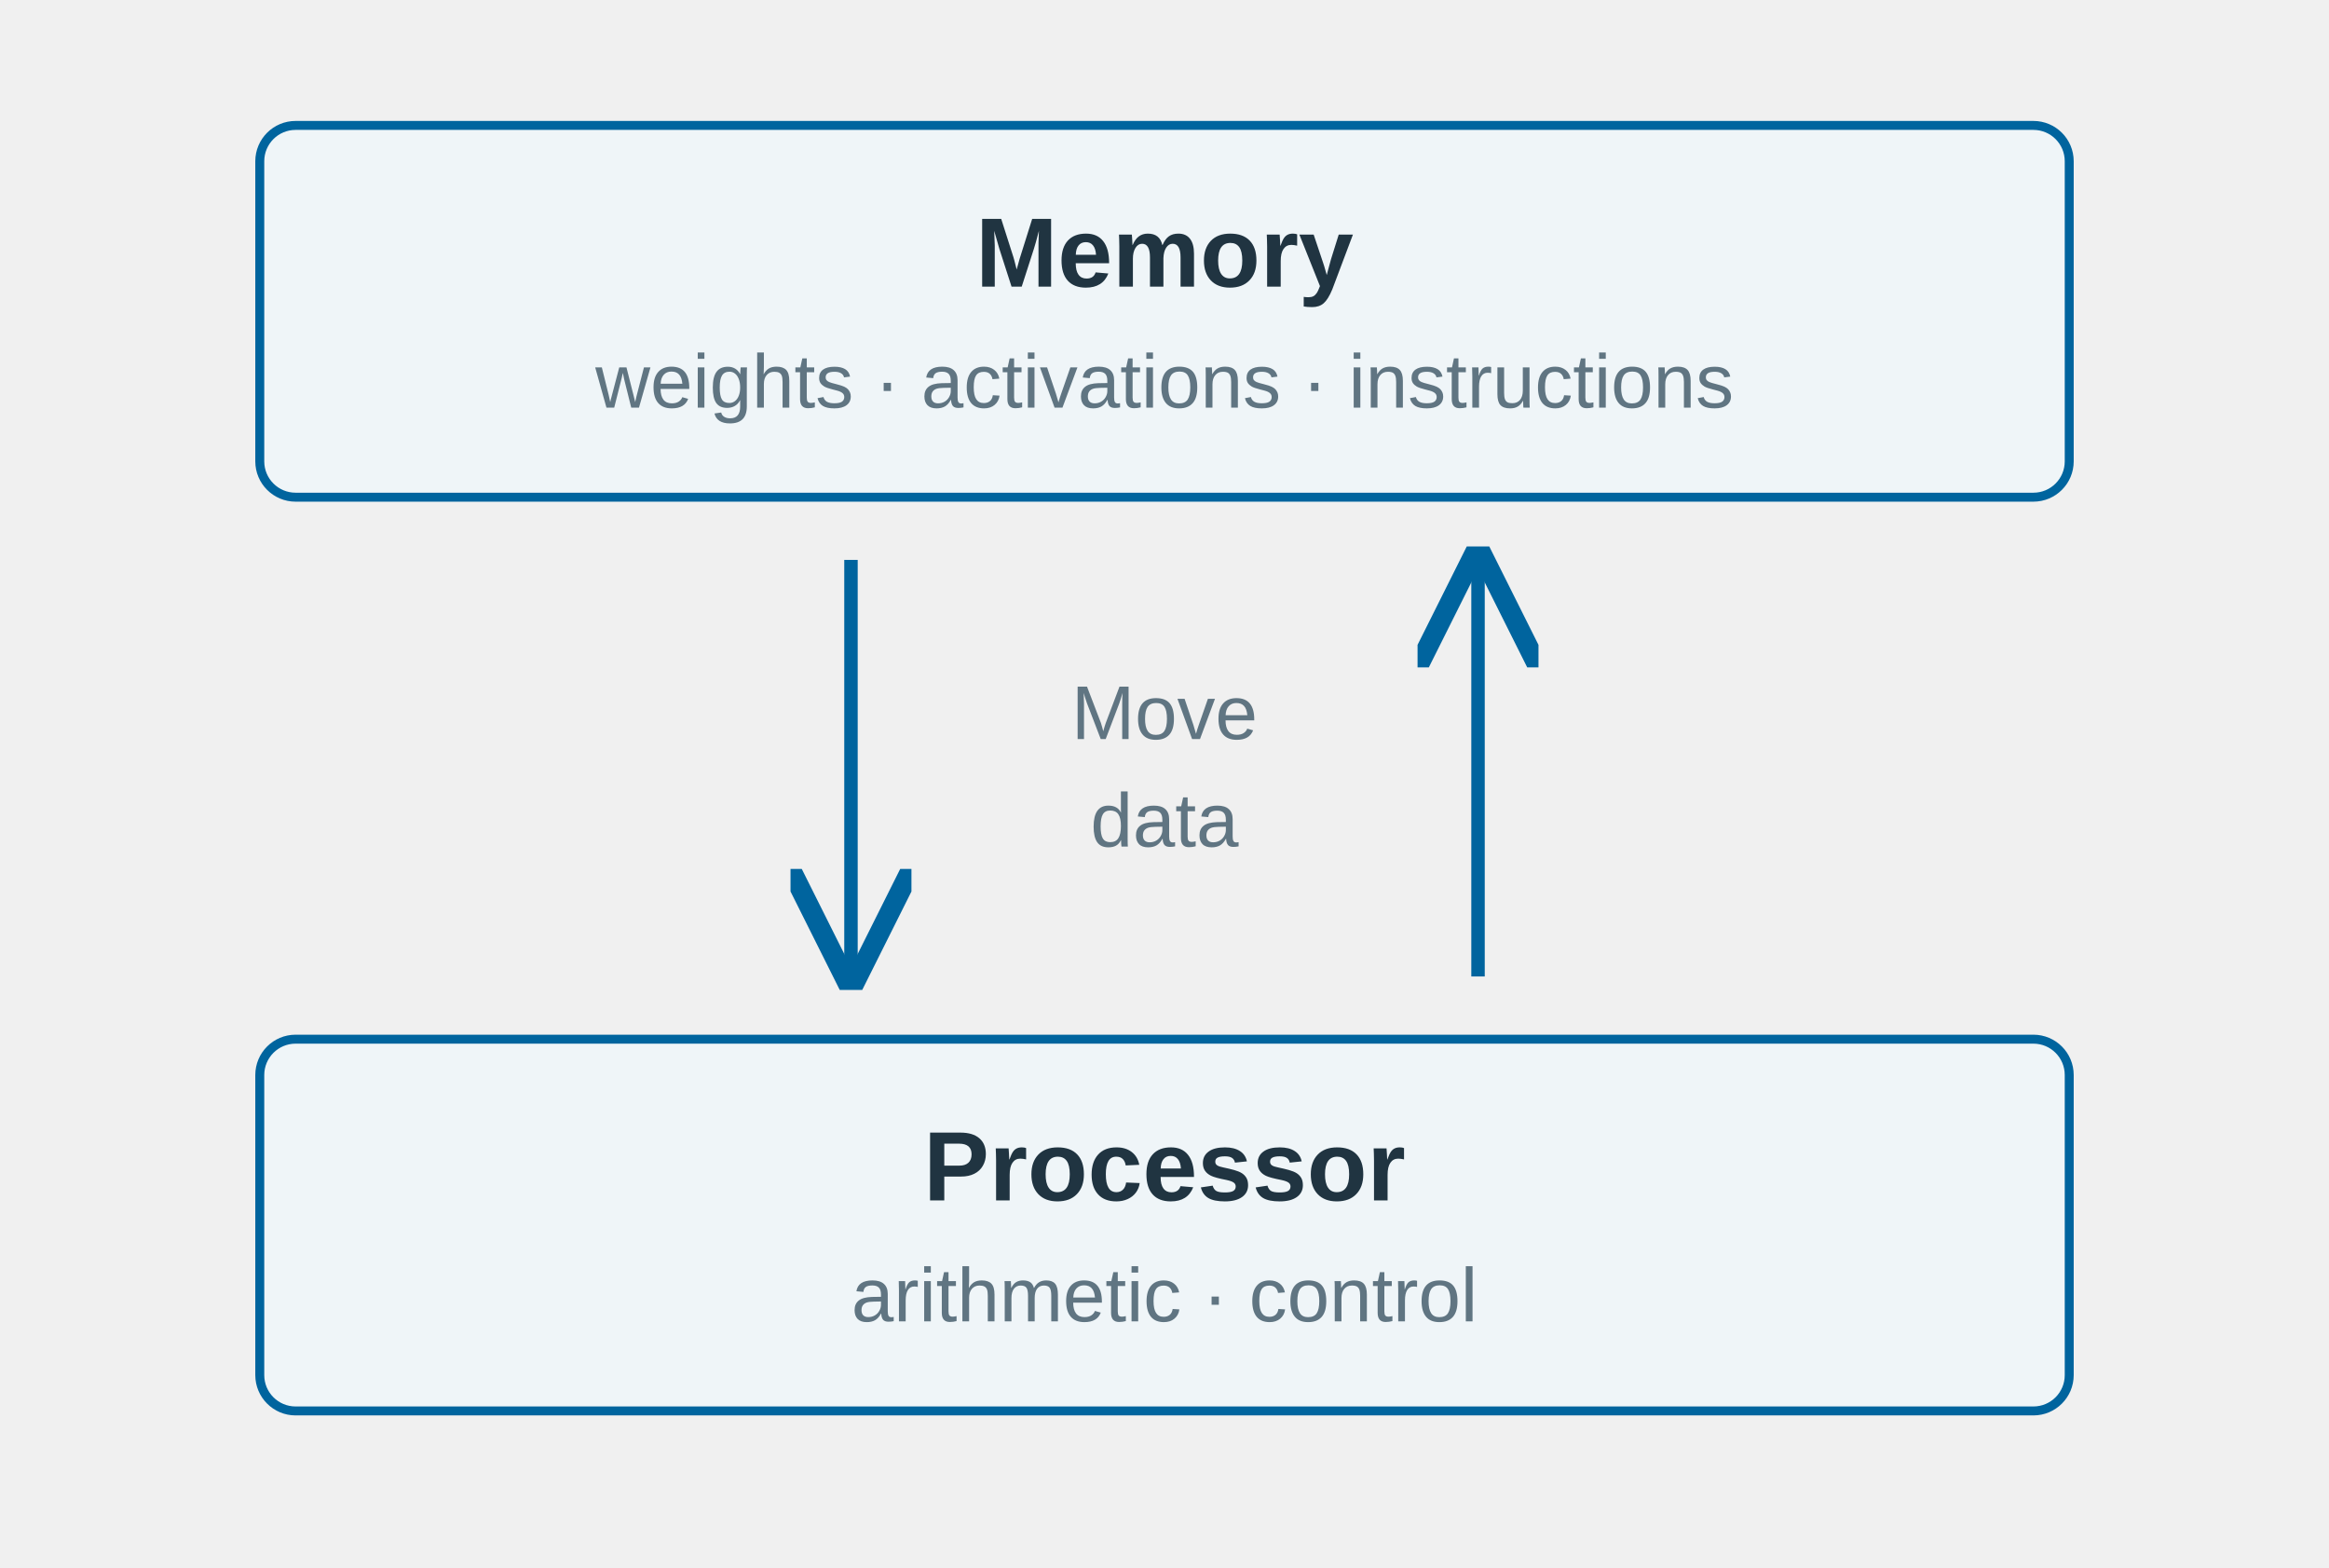
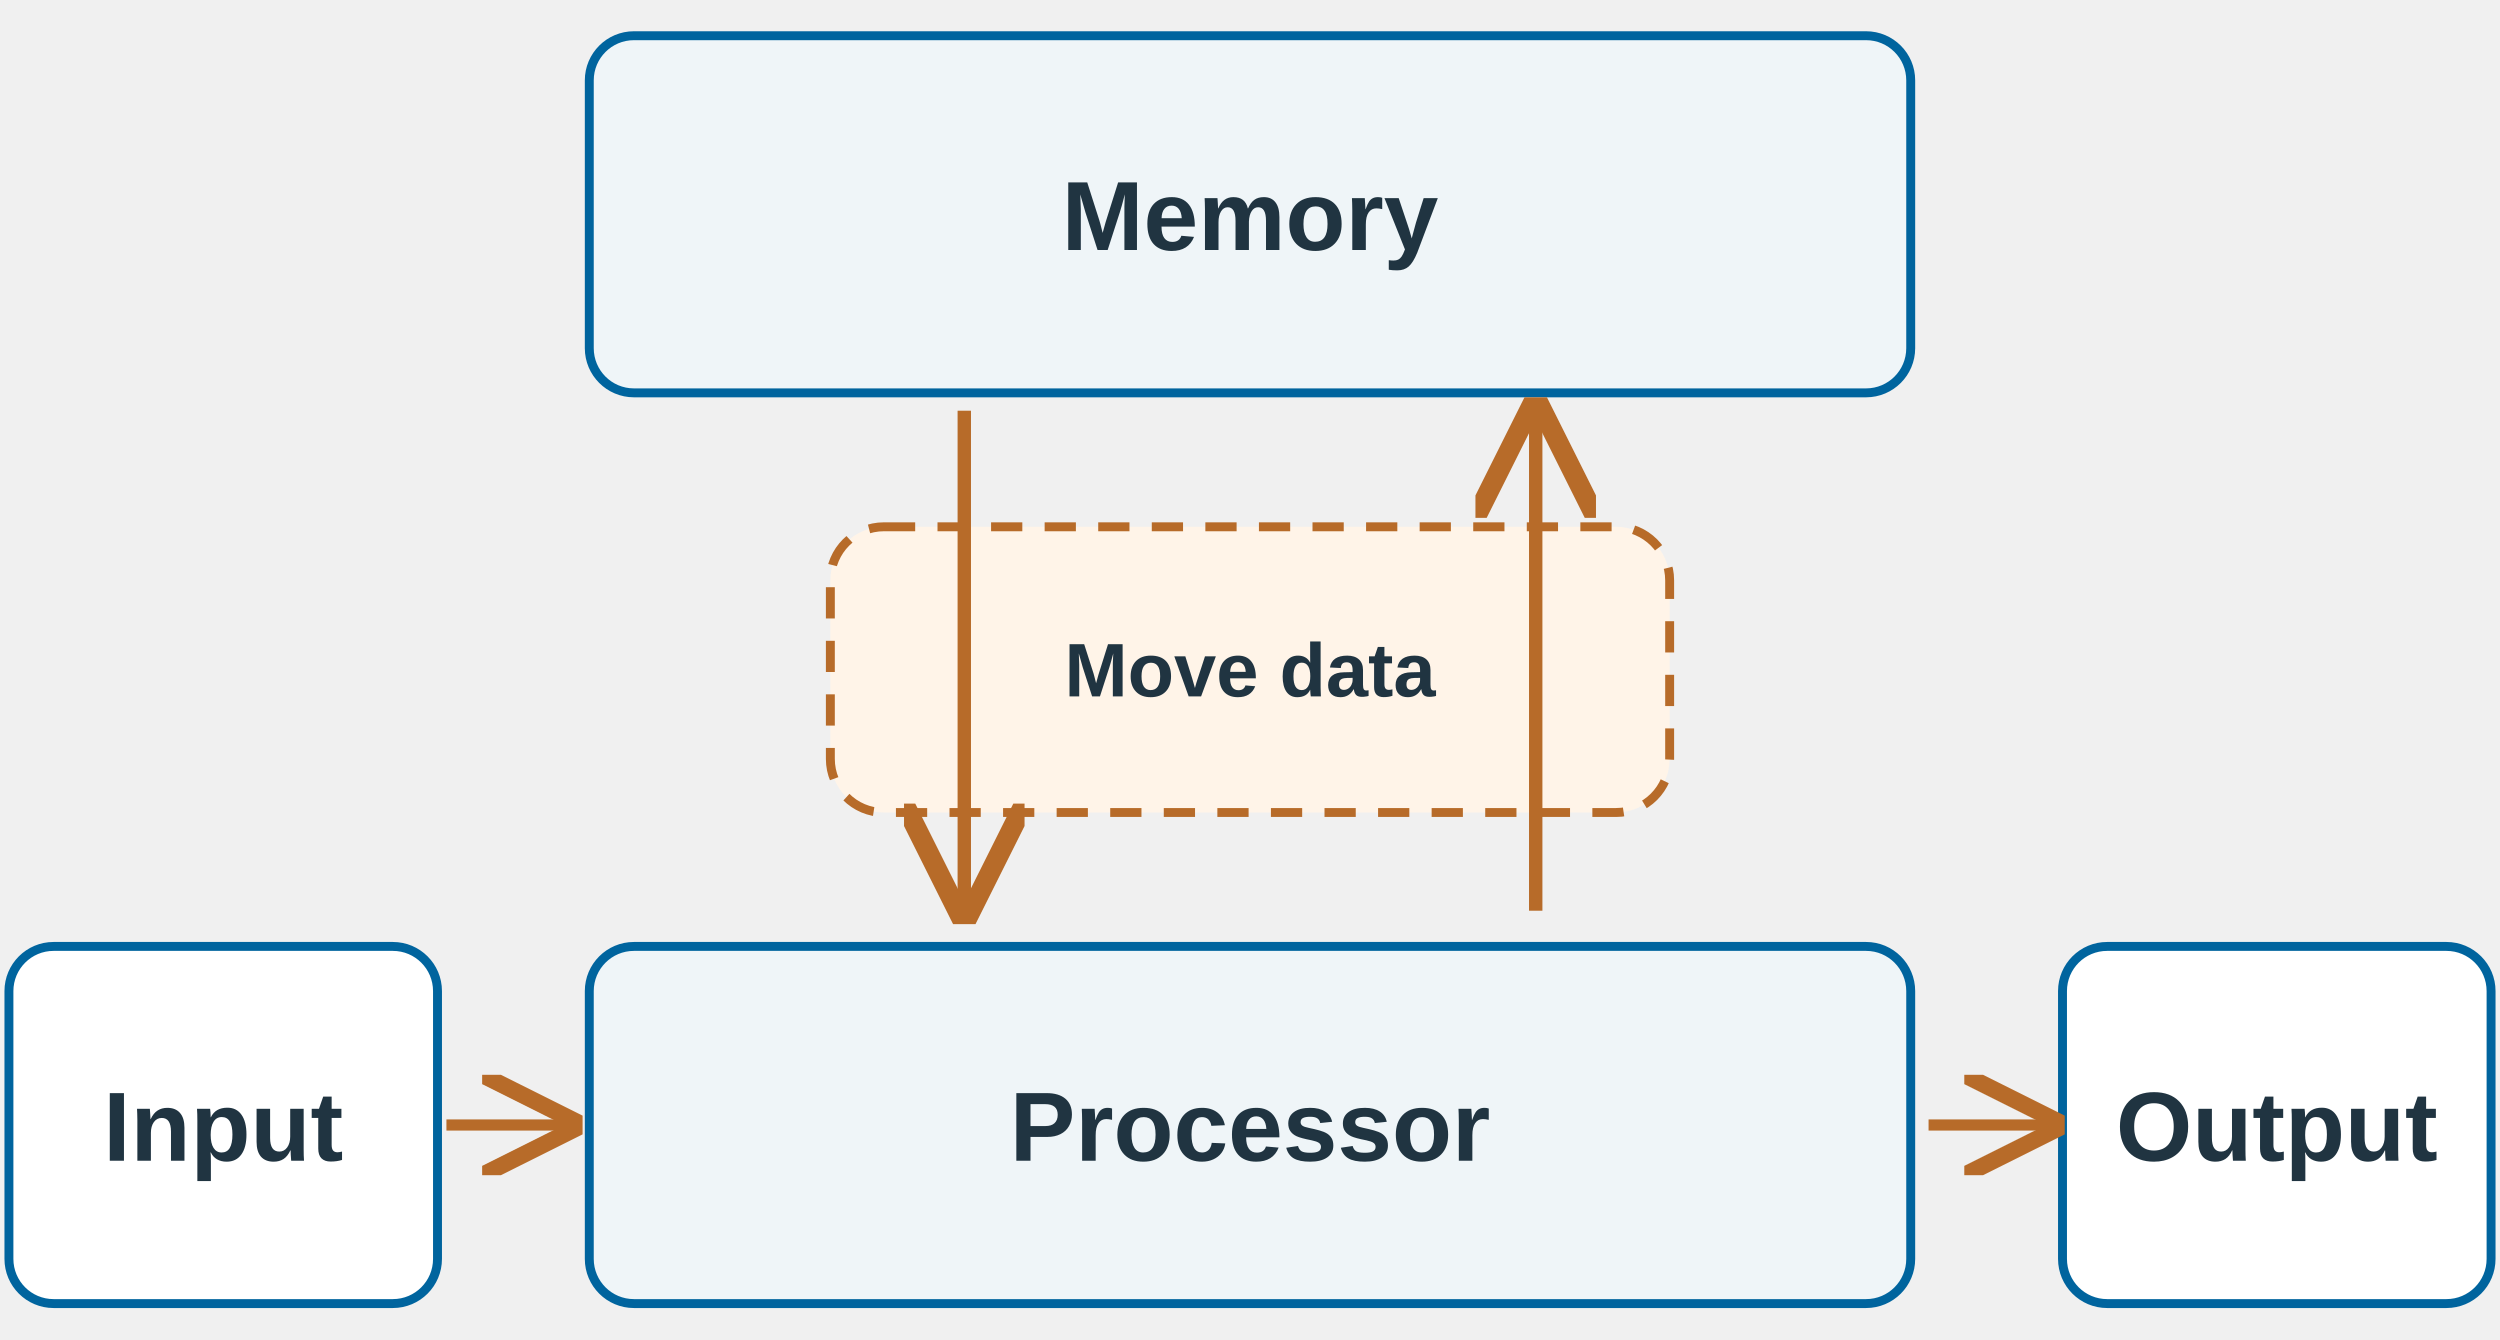
- <svg xmlns="http://www.w3.org/2000/svg" viewBox="0 0 520 350" role="img">
+ <svg xmlns="http://www.w3.org/2000/svg" viewBox="0 0 560 300" role="img">
  <style>text{font-family:Arial,sans-serif;fill:#203441}.small{font-size:17px;fill:#607582}.label{font-size:22px;font-weight:600}.blue{fill:#00649e}</style>
  <defs>
    <marker id="a" markerWidth="9" markerHeight="9" refX="8" refY="4.5" orient="auto-start-reverse">
      <path d="M0 0L9 4.5L0 9" fill="none" stroke="#00649e" stroke-width="1.5" />
    </marker>
+     <marker id="amber" markerWidth="9" markerHeight="9" refX="8" refY="4.5" orient="auto-start-reverse">
+       <path d="M0 0L9 4.5L0 9" fill="none" stroke="#b76b29" stroke-width="1.5" />
+     </marker>
  </defs>
-   <rect x="58" y="28" width="404" height="83" rx="8" fill="#eff5f8" stroke="#00649e" stroke-width="2" />
-   <text x="260" y="64" text-anchor="middle" class="label">Memory</text>
-   <text x="260" y="91" text-anchor="middle" class="small">weights · activations · instructions</text>
-   <path d="M190 125V218" stroke="#00649e" stroke-width="3" marker-end="url(#a)" />
-   <path d="M330 218V125" stroke="#00649e" stroke-width="3" marker-end="url(#a)" />
-   <text x="260" y="165" text-anchor="middle" class="small">Move</text>
-   <text x="260" y="189" text-anchor="middle" class="small">data</text>
-   <rect x="58" y="232" width="404" height="83" rx="8" fill="#eff5f8" stroke="#00649e" stroke-width="2" />
-   <text x="260" y="268" text-anchor="middle" class="label">Processor</text>
-   <text x="260" y="295" text-anchor="middle" class="small">arithmetic · control</text>
+   <rect x="132" y="8" width="296" height="80" rx="10" fill="#eff5f8" stroke="#00649e" stroke-width="2" />
+   <text x="280" y="56" text-anchor="middle" class="label">Memory</text>
+   <rect x="186" y="118" width="188" height="64" rx="12" fill="#fff4e8" stroke="#b76b29" stroke-width="2" stroke-dasharray="7 5" />
+   <path d="M216 92V204" fill="none" stroke="#b76b29" stroke-width="3" marker-end="url(#amber)" />
+   <path d="M344 204V92" fill="none" stroke="#b76b29" stroke-width="3" marker-end="url(#amber)" />
+   <text x="280" y="156" text-anchor="middle" font-size="17" font-weight="600" fill="#b76b29">Move data</text>
+   <rect x="132" y="212" width="296" height="80" rx="10" fill="#eff5f8" stroke="#00649e" stroke-width="2" />
+   <text x="280" y="260" text-anchor="middle" class="label">Processor</text>
+   <rect x="2" y="212" width="96" height="80" rx="10" fill="#fff" stroke="#00649e" stroke-width="2" />
+   <text x="50" y="260" text-anchor="middle" class="label">Input</text>
+   <rect x="462" y="212" width="96" height="80" rx="10" fill="#fff" stroke="#00649e" stroke-width="2" />
+   <text x="510" y="260" text-anchor="middle" class="label">Output</text>
+   <path d="M100 252H128" fill="none" stroke="#b76b29" stroke-width="2.5" marker-end="url(#amber)" />
+   <path d="M432 252H460" fill="none" stroke="#b76b29" stroke-width="2.5" marker-end="url(#amber)" />
</svg>
